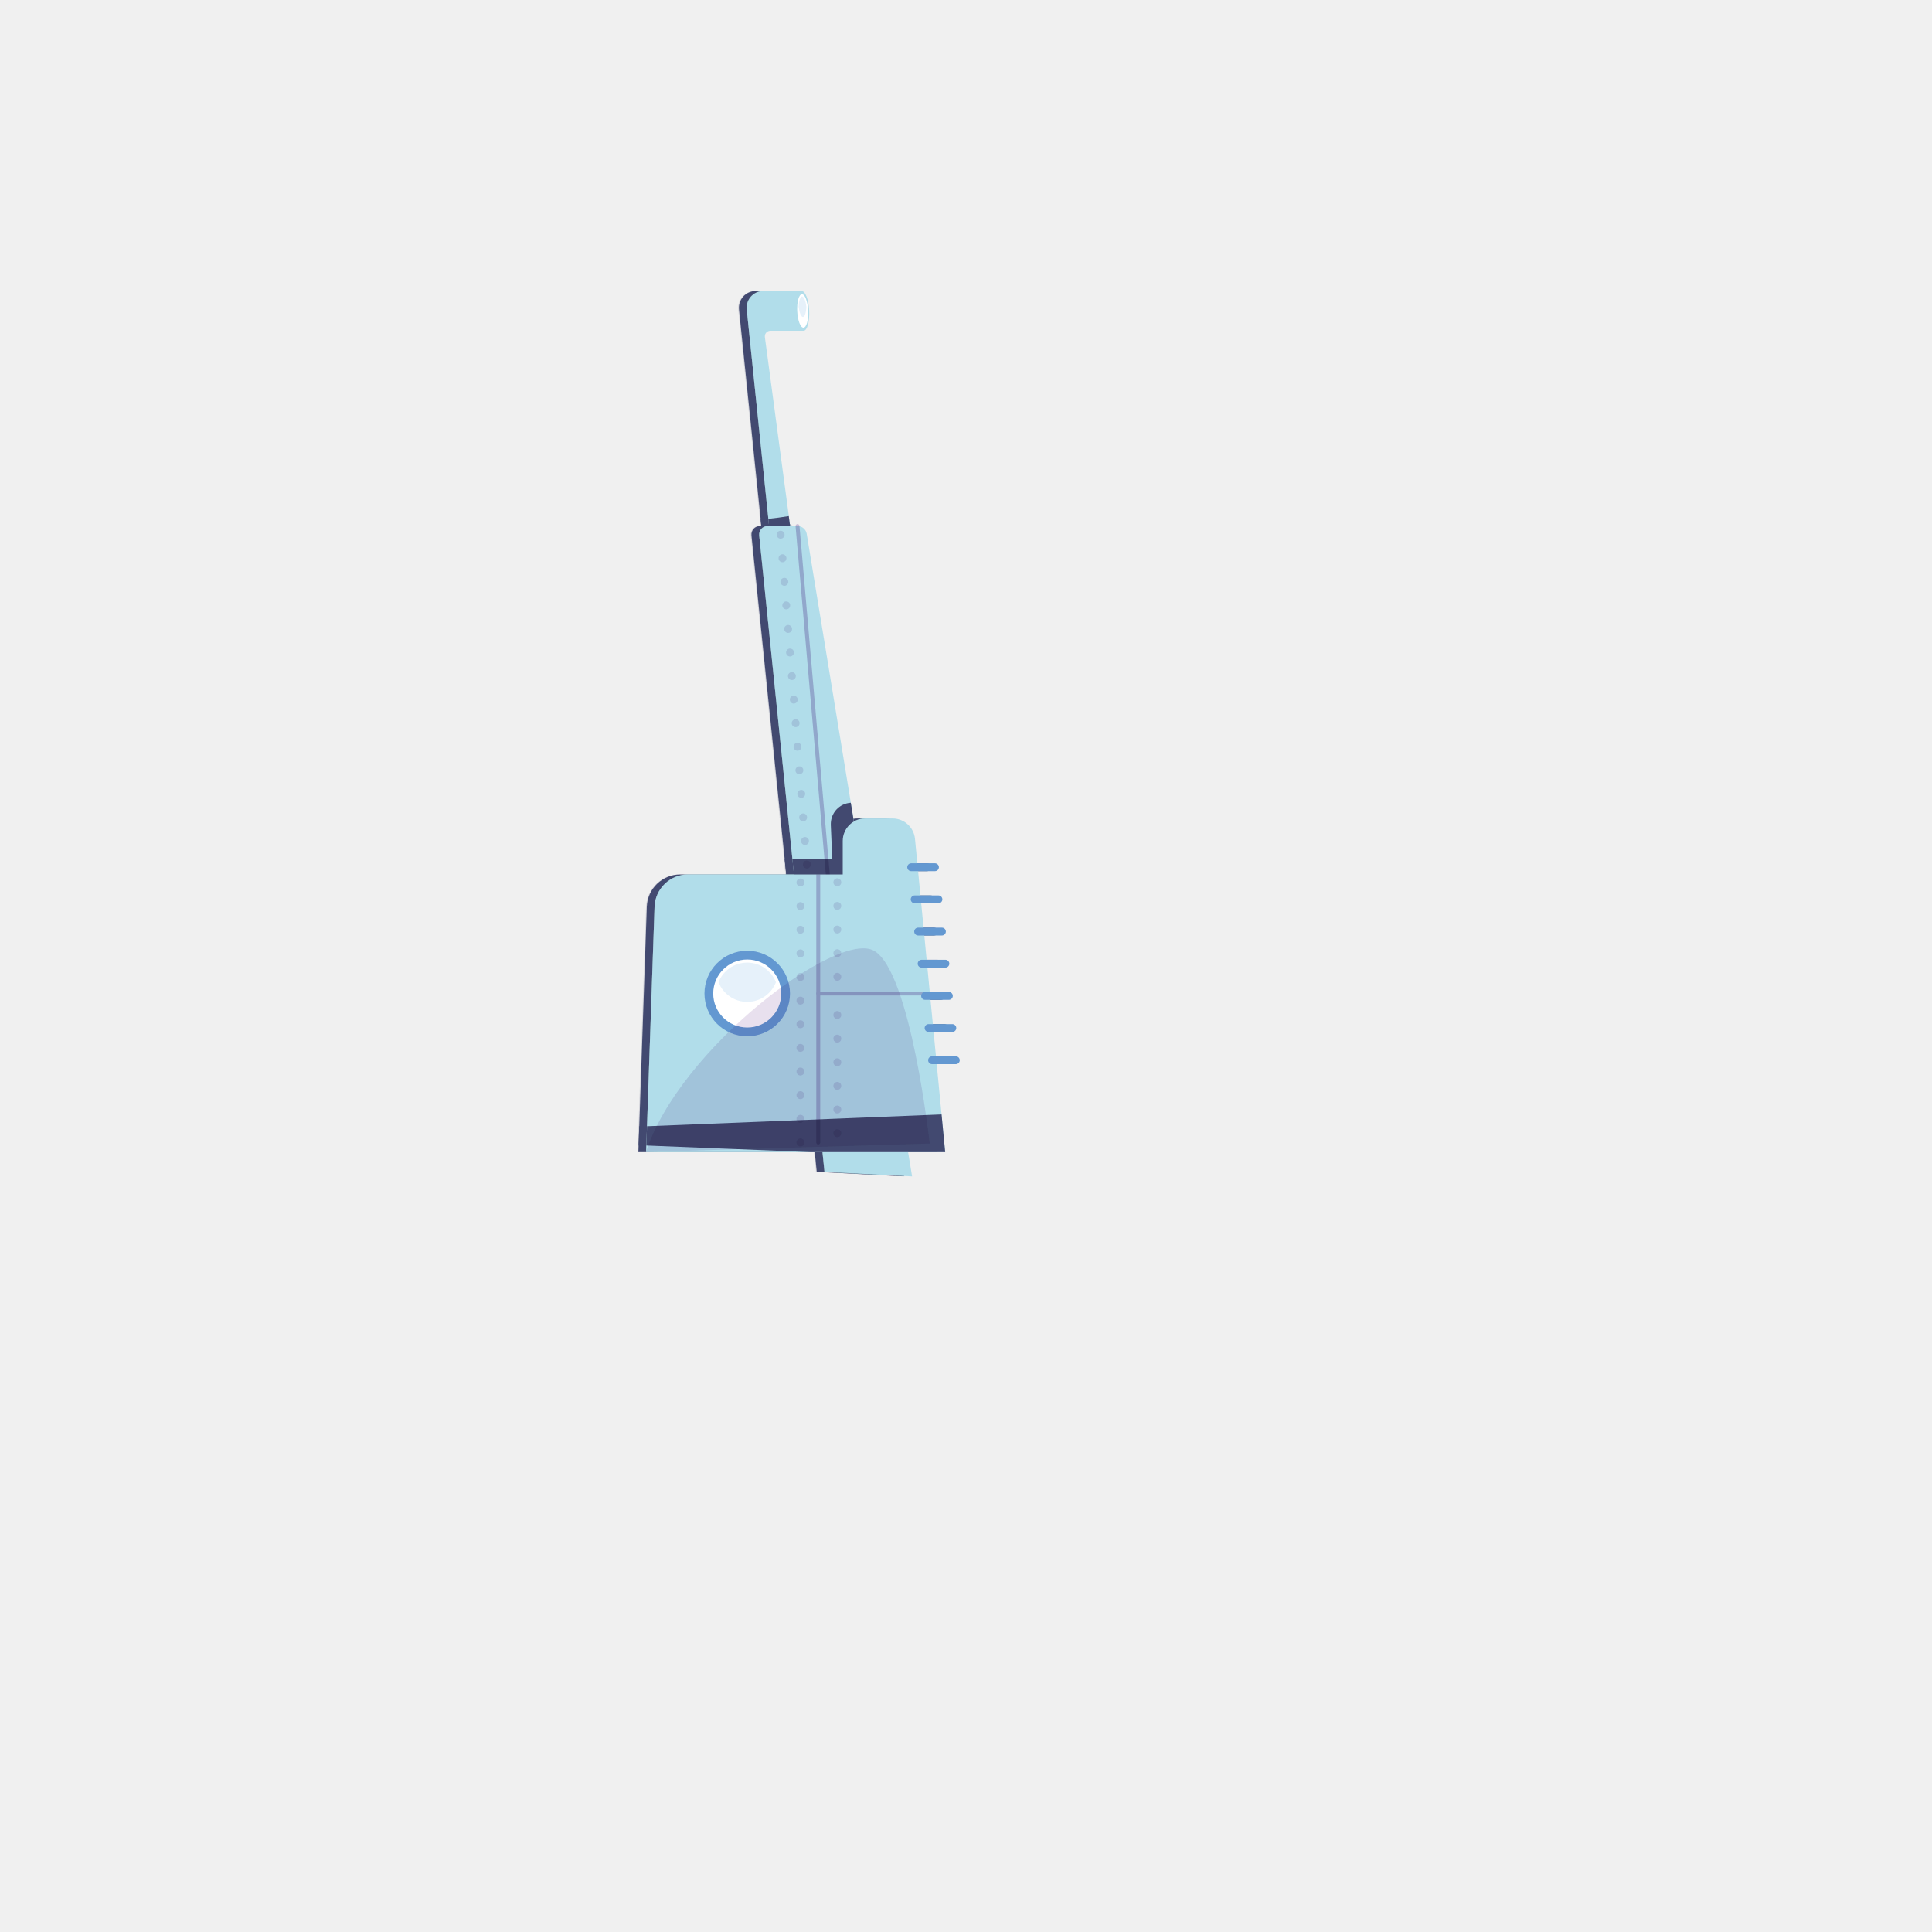
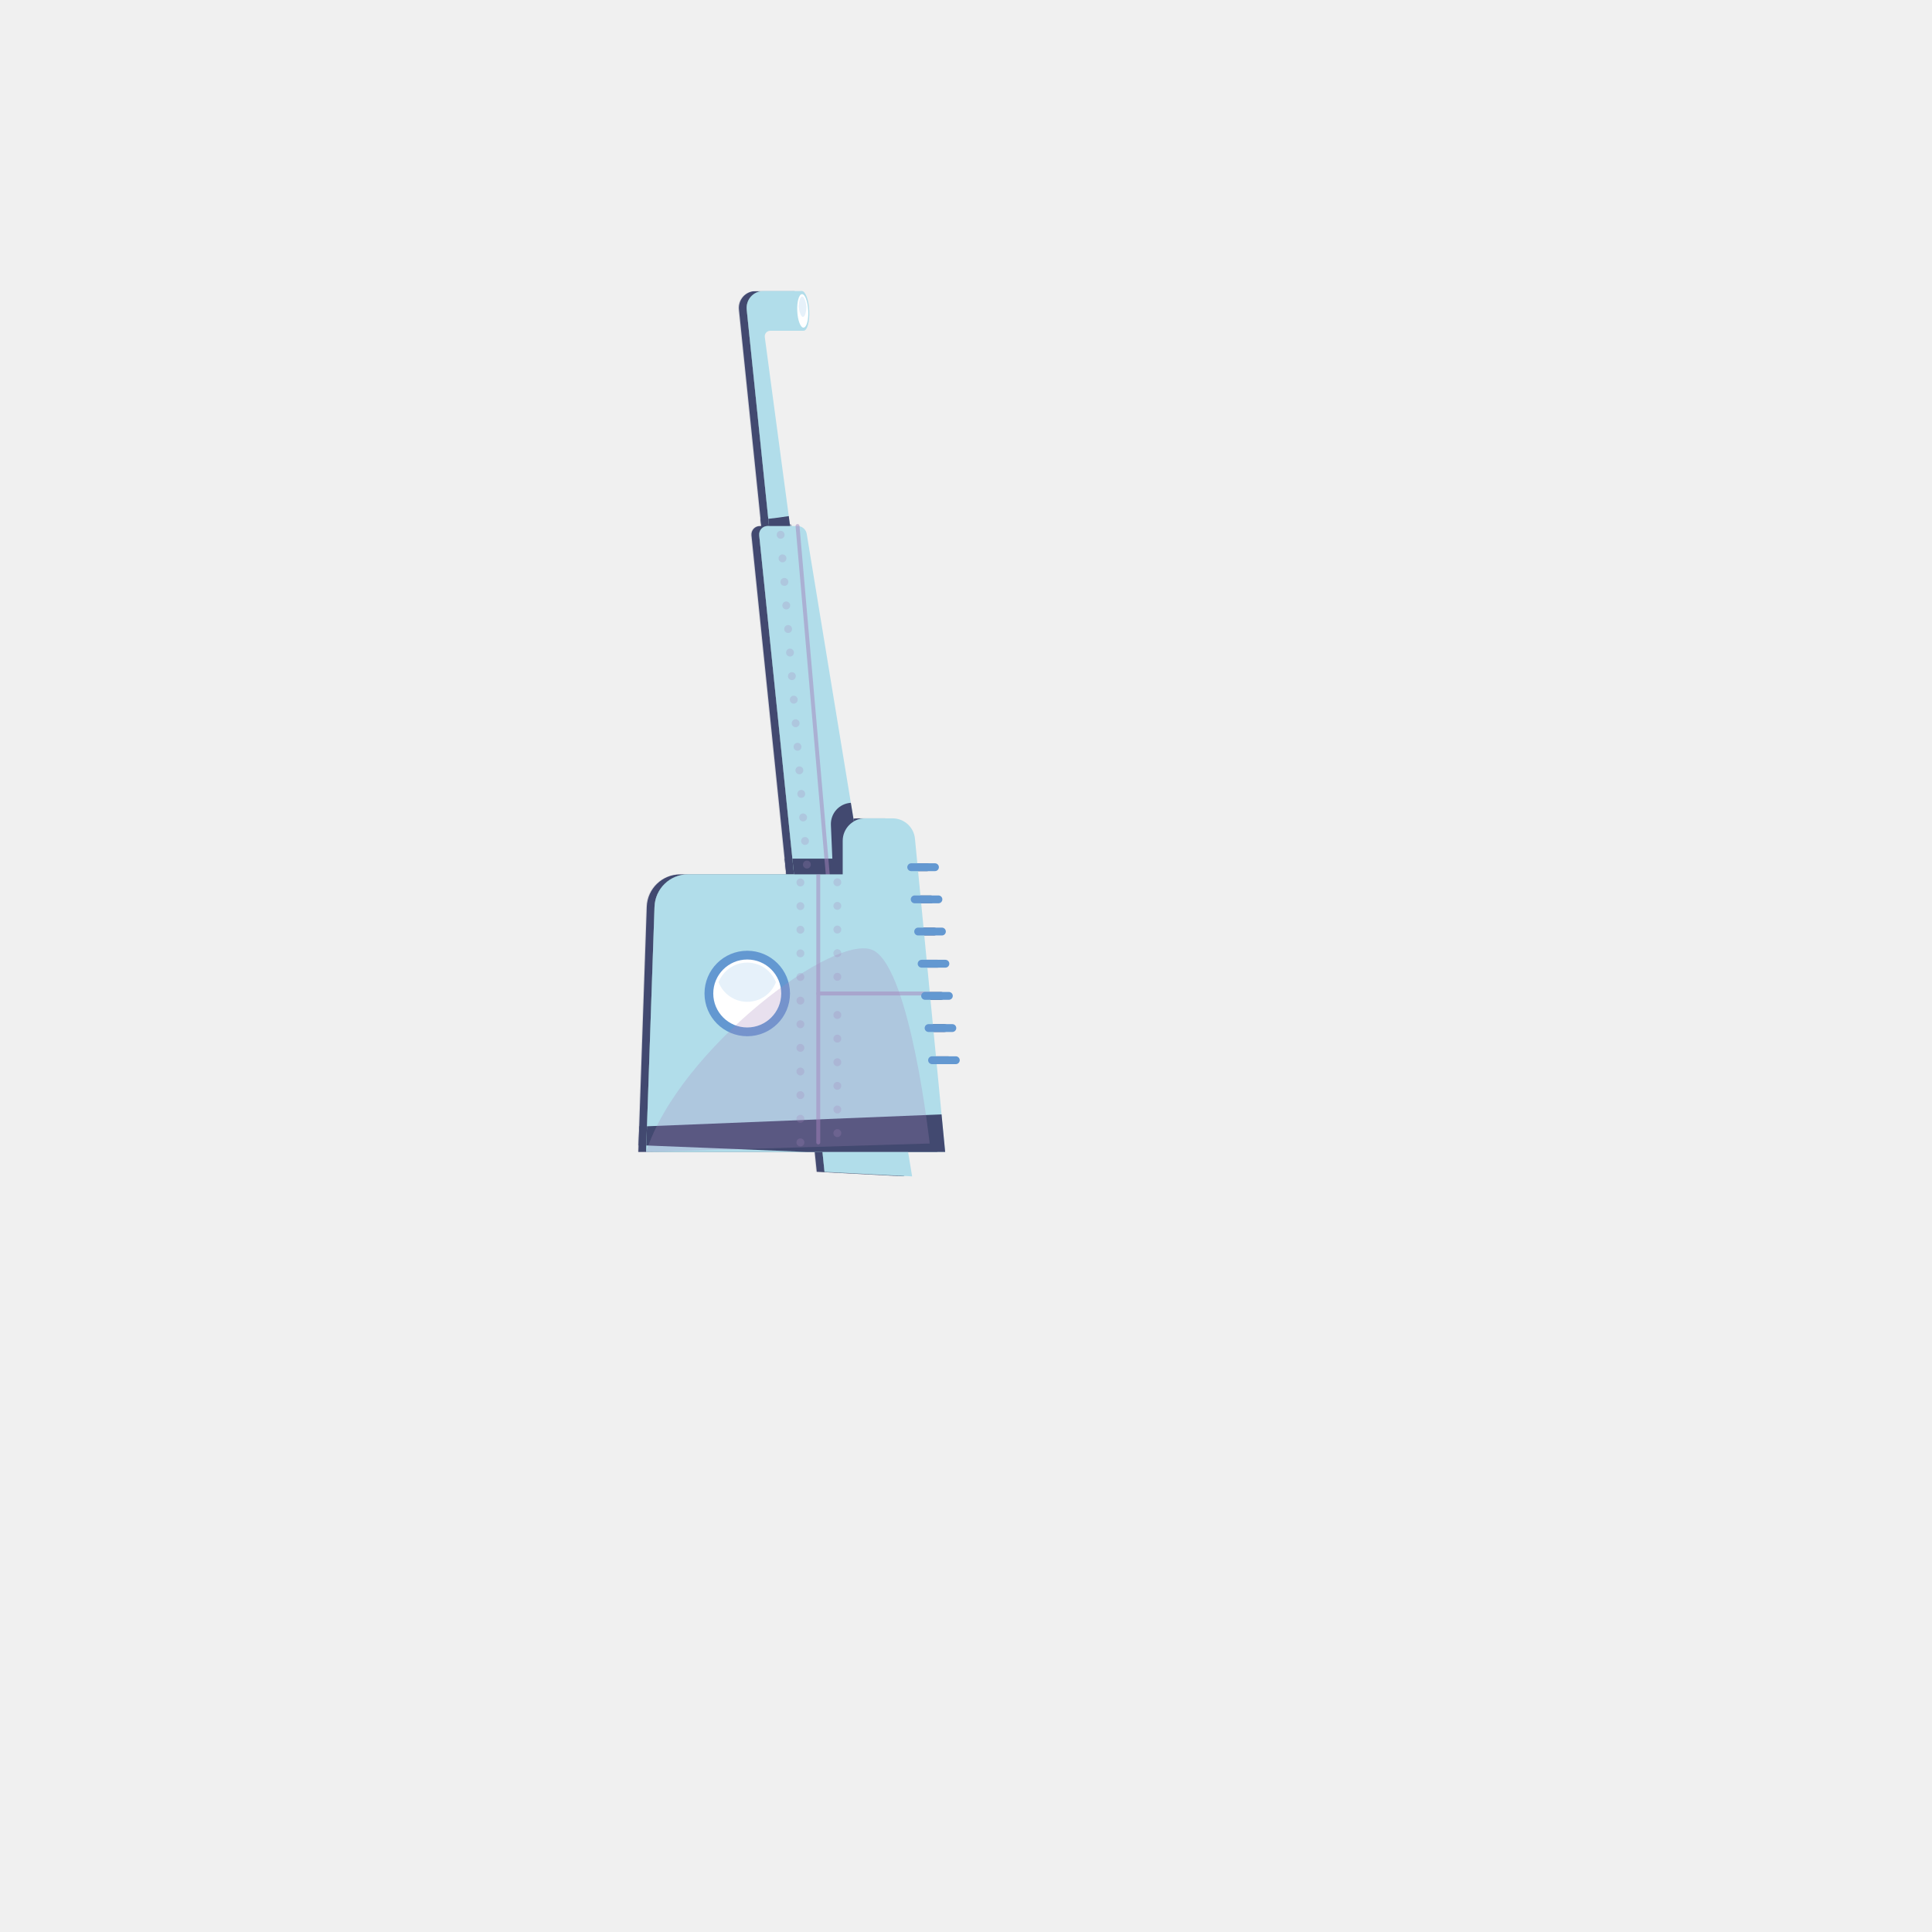
- <svg xmlns="http://www.w3.org/2000/svg" viewBox="0 0 300 300">
+ <svg xmlns="http://www.w3.org/2000/svg" width="300" height="300" viewBox="0 0 300 300">
  <defs>
-     <style>.cls-1{fill:#9bc8ec;}.cls-1,.cls-2,.cls-3{opacity:.25;}.cls-4{filter:url(#drop-shadow-2);}.cls-5{fill:#b1ddea;}.cls-6{fill:#fff;}.cls-2,.cls-3,.cls-7{mix-blend-mode:multiply;}.cls-8,.cls-9,.cls-10,.cls-11{fill:none;}.cls-12{isolation:isolate;}.cls-3{fill:#a384bb;}.cls-9{stroke-dasharray:.01 3.66;}.cls-9,.cls-10{stroke-width:1.22px;}.cls-9,.cls-10,.cls-11{stroke-linecap:round;stroke-linejoin:round;}.cls-9,.cls-11{stroke:#a384bb;}.cls-13{fill:#6498d1;}.cls-10{stroke:#6498d1;}.cls-14{fill:#42496f;}.cls-15{clip-path:url(#clippath);}.cls-11{stroke-width:.61px;}.cls-7{opacity:.5;}</style>
-     <filter id="drop-shadow-2" x="96.61" y="45.19" width="57.79" height="137.47" filterUnits="userSpaceOnUse">
-       <feOffset dx="-1.22" dy="0" />
-       <feGaussianBlur result="blur" stdDeviation="0" />
+     <filter id="b" data-name="drop-shadow-2" x="96.611" y="45.195" width="57.788" height="137.472" filterUnits="userSpaceOnUse">
+       <feOffset dx="-1.219" dy="0" />
+       <feGaussianBlur result="c" stdDeviation="0" />
      <feFlood flood-color="#42496f" flood-opacity="1" />
-       <feComposite in2="blur" operator="in" />
+       <feComposite in2="c" operator="in" />
      <feComposite in="SourceGraphic" />
    </filter>
-     <clipPath id="clippath">
-       <path class="cls-8" d="M100.33,178.88l1.31-38.07c.1-2.81,2.4-5.03,5.21-5.03h24.01v-5.2c0-1.93,1.56-3.49,3.49-3.49h4.25c1.8,0,3.3,1.37,3.48,3.16l4.69,48.65h-46.44Z" />
+     <clipPath id="d">
+       <path d="M100.328,178.875l1.307-38.072c.096-2.808,2.401-5.034,5.21-5.034h24.009v-5.204c0-1.928,1.563-3.492,3.492-3.492h4.253c1.799,0,3.303,1.366,3.475,3.156l4.691,48.645h-46.436Z" fill="none" />
    </clipPath>
  </defs>
-   <g class="cls-12">
-     <g id="bateau_03">
-       <g class="cls-4">
-         <path class="cls-5" d="M124.52,45.19h-5.95c-1.58,0-2.78,1.33-2.61,2.91l4.34,42.06h3.53l-5.06-37.81c-.07-.53.33-.99.86-.99h5.16l-.26-6.16Z" />
-         <path class="cls-14" d="M119.3,80.56l.38,3.68,3.33-.14-.53-3.96c-1.1.18-2.18.32-3.18.42Z" />
-         <ellipse class="cls-5" cx="124.65" cy="48.28" rx="1.01" ry="3.08" transform="translate(-2.18 6.04) rotate(-2.75)" />
-         <ellipse class="cls-6" cx="124.65" cy="48.28" rx=".85" ry="2.6" transform="translate(-2.18 6.04) rotate(-2.75)" />
-         <path class="cls-1" d="M124.55,46.04c-.29,0-.5.67-.54,1.59.12.92.39,1.59.67,1.59s.5-.67.54-1.59c-.12-.92-.39-1.59-.67-1.59Z" />
-         <path class="cls-5" d="M141.63,182.67l-16.36-99.77c-.11-.7-.73-1.22-1.43-1.22h-4.63c-.8,0-1.4.67-1.32,1.47l10.14,98.81,13.6.71Z" />
-         <path class="cls-14" d="M124.85,150.99l11.88,1.82-4.62-28.16c-1.81.13-3.17,1.62-3.1,3.47l.22,5.2h-6.2l1.81,17.66Z" />
-         <g class="cls-7">
-           <line class="cls-11" x1="130.6" y1="159.54" x2="123.84" y2="81.68" />
-         </g>
-         <g class="cls-2">
-           <line class="cls-9" x1="127.04" y1="156.2" x2="121.15" y2="82.19" />
-         </g>
-         <path class="cls-5" d="M100.33,178.88l1.31-38.07c.1-2.81,2.4-5.03,5.21-5.03h24.01v-5.2c0-1.93,1.56-3.49,3.49-3.49h4.25c1.8,0,3.3,1.37,3.48,3.16l4.69,48.65h-46.44Z" />
-         <g class="cls-15">
-           <polygon class="cls-14" points="97.83 177.77 97.83 174.99 148.42 172.96 148.42 179.8 97.83 177.77" />
-           <g class="cls-7">
-             <line class="cls-11" x1="127.06" y1="154.27" x2="154.09" y2="154.27" />
-             <line class="cls-11" x1="127.06" y1="133.92" x2="127.06" y2="177.4" />
-           </g>
-           <g class="cls-2">
-             <line class="cls-9" x1="124.29" y1="177.4" x2="124.29" y2="131.7" />
-             <line class="cls-9" x1="130.02" y1="151.68" x2="130.02" y2="133.92" />
-             <line class="cls-9" x1="130.02" y1="157.6" x2="130.02" y2="177.4" />
+   <g isolation="isolate">
+     <g id="a" data-name="bateau 03">
+       <g filter="url(#b)">
+         <g>
+           <path d="M124.517,45.195h-5.951c-1.58,0-2.776,1.331-2.613,2.908l4.336,42.06h3.533l-5.065-37.813c-.071-.532.328-.991.862-.991h5.163l-.264-6.163Z" fill="#b1ddea" />
+           <path d="M119.299,80.564l.379,3.677,3.331-.142-.53-3.96c-1.097.178-2.178.317-3.18.424Z" fill="#42496f" />
+           <ellipse cx="124.649" cy="48.277" rx="1.012" ry="3.085" transform="translate(-2.175 6.044) rotate(-2.754)" fill="#b1ddea" />
+           <ellipse cx="124.649" cy="48.277" rx=".853" ry="2.601" transform="translate(-2.175 6.044) rotate(-2.754)" fill="#fff" />
+           <path d="M124.553,46.041c-.287,0-.498.67-.538,1.585.119.915.388,1.585.674,1.585s.498-.67.538-1.585c-.119-.915-.388-1.585-.674-1.585Z" fill="#9bc8ec" opacity=".25" />
+           <path d="M141.632,182.667l-16.363-99.77c-.114-.695-.726-1.218-1.427-1.218h-4.628c-.797,0-1.401.671-1.319,1.467l10.135,98.814,13.601.708Z" fill="#b1ddea" />
+           <path d="M124.854,150.992l11.882,1.824-4.618-28.157c-1.805.129-3.174,1.623-3.095,3.467l.223,5.204h-6.204l1.812,17.663Z" fill="#42496f" />
+           <g>
+             <g mix-blend-mode="multiply" opacity=".5">
+               <line x1="130.596" y1="159.544" x2="123.842" y2="81.679" fill="none" stroke="#a384bb" stroke-linecap="round" stroke-linejoin="round" stroke-width=".61" />
+             </g>
+             <g mix-blend-mode="multiply" opacity=".25">
+               <line x1="127.04" y1="156.198" x2="121.148" y2="82.191" fill="none" stroke="#a384bb" stroke-dasharray=".012 3.657" stroke-linecap="round" stroke-linejoin="round" stroke-width="1.219" />
+             </g>
          </g>
        </g>
-         <line class="cls-10" x1="141.49" y1="134.66" x2="145.18" y2="134.66" />
-         <line class="cls-10" x1="142.03" y1="139.65" x2="145.72" y2="139.65" />
-         <line class="cls-10" x1="142.57" y1="144.65" x2="146.26" y2="144.65" />
-         <line class="cls-10" x1="143.11" y1="149.64" x2="146.8" y2="149.64" />
-         <line class="cls-10" x1="143.65" y1="154.64" x2="147.34" y2="154.64" />
-         <line class="cls-10" x1="144.19" y1="159.63" x2="147.88" y2="159.63" />
-         <line class="cls-10" x1="144.73" y1="164.63" x2="148.42" y2="164.63" />
-         <circle class="cls-13" cx="116.03" cy="154.27" r="6.64" />
-         <circle class="cls-6" cx="116.03" cy="154.27" r="5.28" />
-         <path class="cls-1" d="M116.03,149.47c-2.03,0-3.76,1.26-4.46,3.05.7,1.78,2.43,3.05,4.46,3.05s3.76-1.26,4.46-3.05c-.7-1.78-2.43-3.05-4.46-3.05Z" />
-         <path class="cls-3" d="M144.36,177.56s-2.93-26.69-8.64-29.93c-5.7-3.25-30.27,15.28-35.4,31.24l44.03-1.31Z" />
+         <g>
+           <path d="M100.328,178.875l1.307-38.072c.096-2.808,2.401-5.034,5.21-5.034h24.009v-5.204c0-1.928,1.563-3.492,3.492-3.492h4.253c1.799,0,3.303,1.366,3.475,3.156l4.691,48.645h-46.436Z" fill="#b1ddea" />
+           <g clip-path="url(#d)">
+             <polygon points="97.83 177.765 97.83 174.995 148.417 172.955 148.417 179.8 97.83 177.765" fill="#42496f" />
+             <g mix-blend-mode="multiply" opacity=".5">
+               <line x1="127.061" y1="154.268" x2="154.094" y2="154.268" fill="none" stroke="#a384bb" stroke-linecap="round" stroke-linejoin="round" stroke-width=".61" />
+               <line x1="127.061" y1="133.919" x2="127.061" y2="177.395" fill="none" stroke="#a384bb" stroke-linecap="round" stroke-linejoin="round" stroke-width=".61" />
+             </g>
+             <g mix-blend-mode="multiply" opacity=".25">
+               <line x1="124.286" y1="177.395" x2="124.286" y2="131.699" fill="none" stroke="#a384bb" stroke-dasharray=".012 3.657" stroke-linecap="round" stroke-linejoin="round" stroke-width="1.219" />
+               <line x1="130.021" y1="151.68" x2="130.021" y2="133.919" fill="none" stroke="#a384bb" stroke-dasharray=".012 3.657" stroke-linecap="round" stroke-linejoin="round" stroke-width="1.219" />
+               <line x1="130.021" y1="157.6" x2="130.021" y2="177.395" fill="none" stroke="#a384bb" stroke-dasharray=".012 3.657" stroke-linecap="round" stroke-linejoin="round" stroke-width="1.219" />
+             </g>
+           </g>
+           <g>
+             <line x1="141.492" y1="134.659" x2="145.18" y2="134.659" fill="none" stroke="#6498d1" stroke-linecap="round" stroke-linejoin="round" stroke-width="1.219" />
+             <line x1="142.031" y1="139.654" x2="145.719" y2="139.654" fill="none" stroke="#6498d1" stroke-linecap="round" stroke-linejoin="round" stroke-width="1.219" />
+             <line x1="142.571" y1="144.649" x2="146.259" y2="144.649" fill="none" stroke="#6498d1" stroke-linecap="round" stroke-linejoin="round" stroke-width="1.219" />
+             <line x1="143.11" y1="149.645" x2="146.799" y2="149.645" fill="none" stroke="#6498d1" stroke-linecap="round" stroke-linejoin="round" stroke-width="1.219" />
+             <line x1="143.65" y1="154.64" x2="147.338" y2="154.64" fill="none" stroke="#6498d1" stroke-linecap="round" stroke-linejoin="round" stroke-width="1.219" />
+             <line x1="144.19" y1="159.635" x2="147.878" y2="159.635" fill="none" stroke="#6498d1" stroke-linecap="round" stroke-linejoin="round" stroke-width="1.219" />
+             <line x1="144.729" y1="164.63" x2="148.417" y2="164.63" fill="none" stroke="#6498d1" stroke-linecap="round" stroke-linejoin="round" stroke-width="1.219" />
+           </g>
+           <g>
+             <circle cx="116.032" cy="154.268" r="6.637" fill="#6498d1" />
+             <circle cx="116.032" cy="154.268" r="5.276" fill="#fff" />
+             <path d="M116.032,149.47c-2.03,0-3.756,1.265-4.457,3.046.701,1.781,2.427,3.046,4.457,3.046s3.756-1.265,4.457-3.046c-.701-1.781-2.427-3.046-4.457-3.046Z" fill="#9bc8ec" opacity=".25" />
+           </g>
+           <path d="M144.361,177.564s-2.934-26.685-8.637-29.933c-5.702-3.247-30.269,15.28-35.396,31.244l44.033-1.312Z" fill="#a384bb" mix-blend-mode="multiply" opacity=".25" />
+         </g>
      </g>
    </g>
  </g>
</svg>
